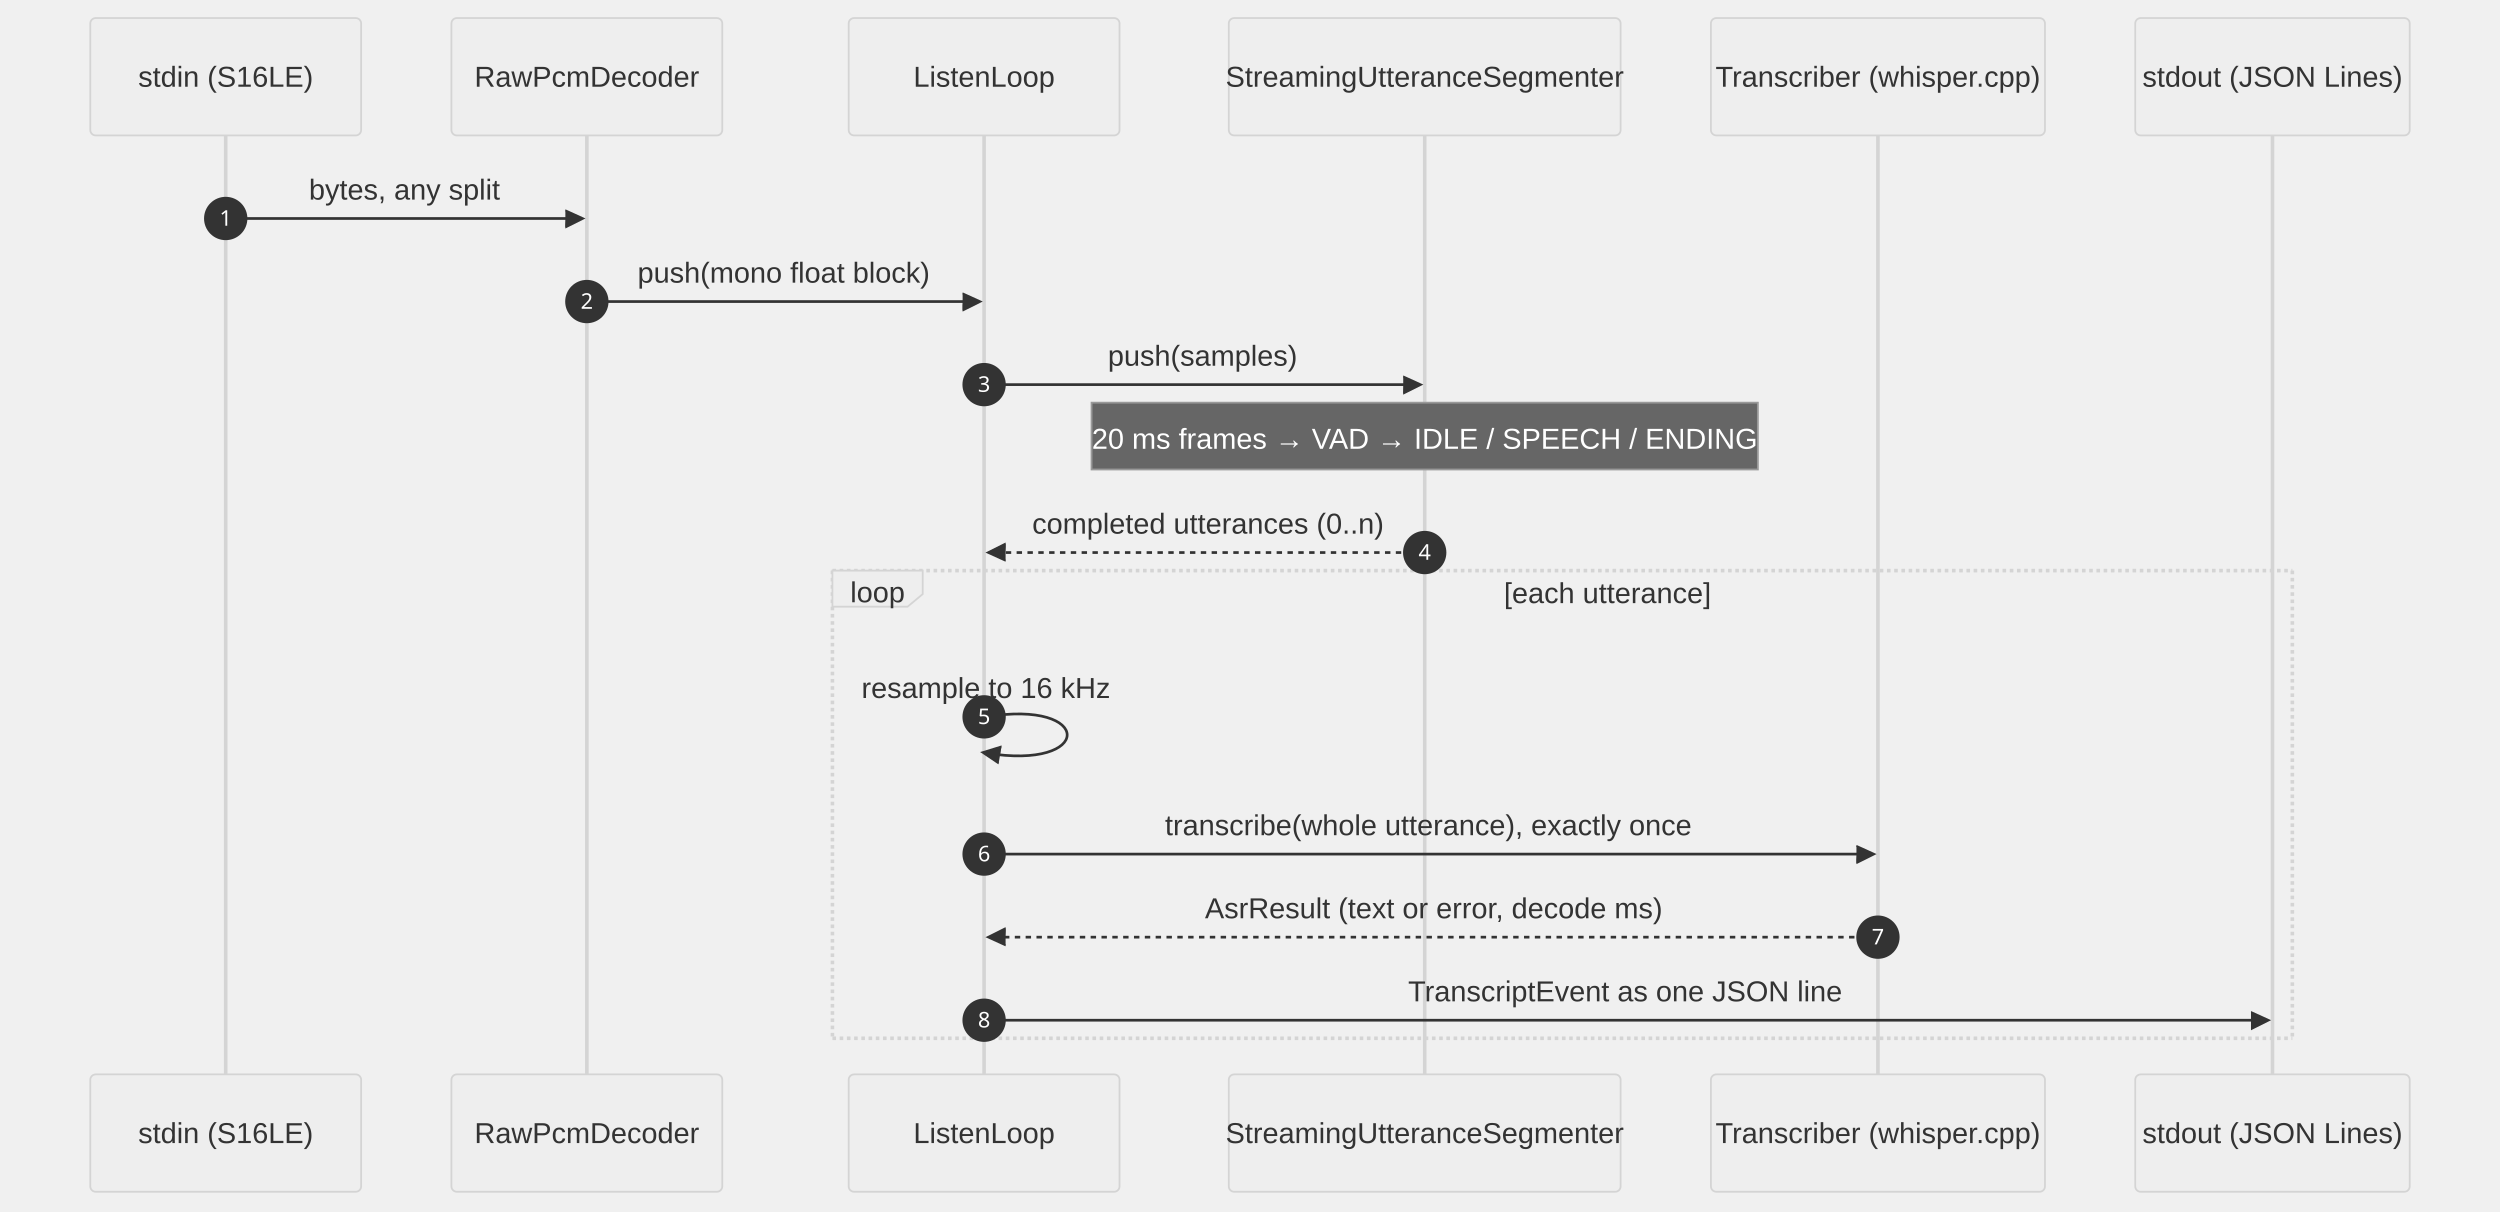
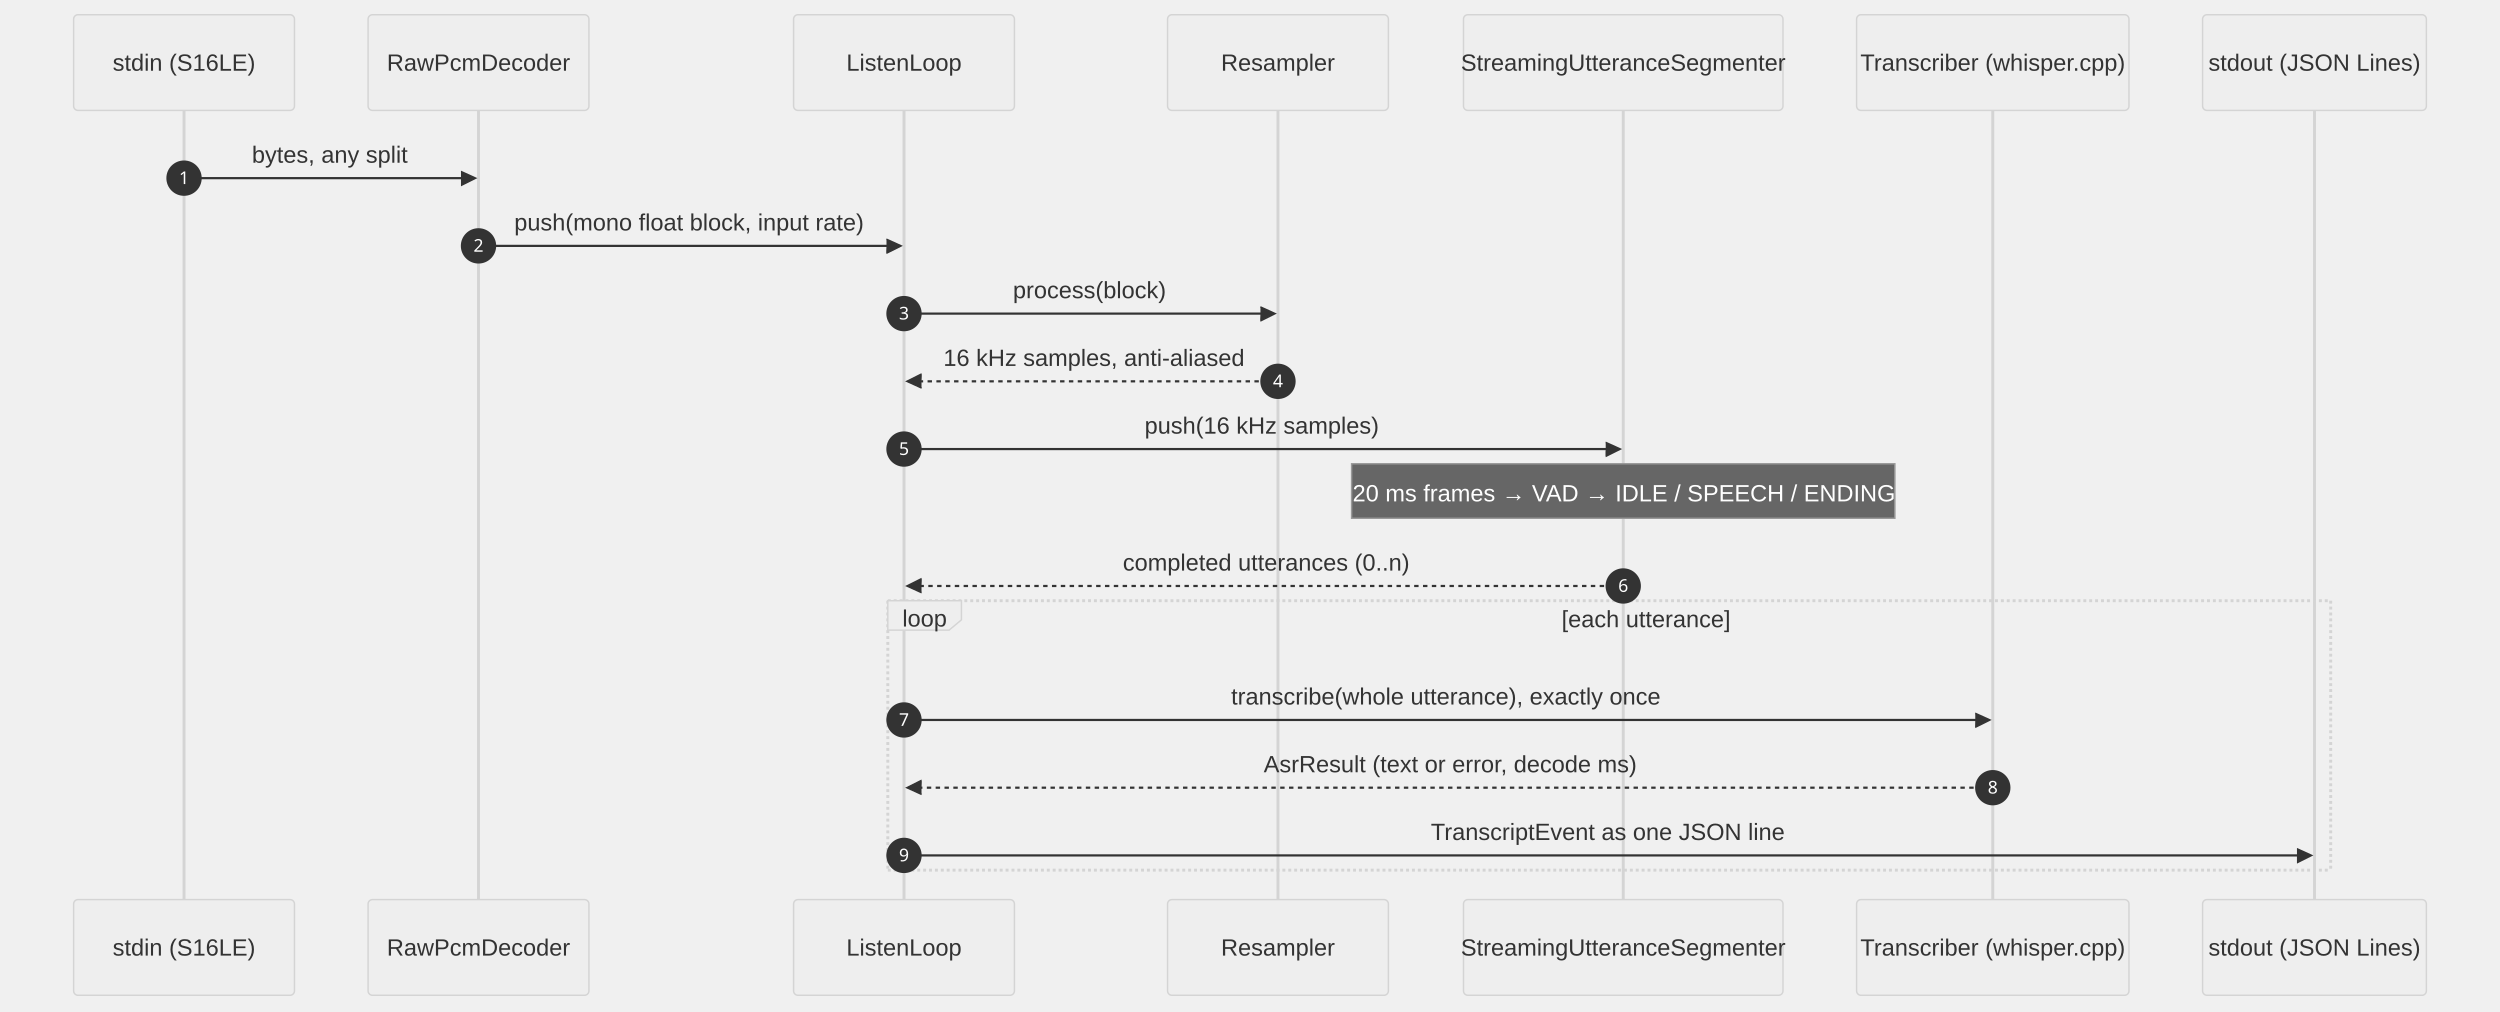
- <svg xmlns="http://www.w3.org/2000/svg" id="my-svg" width="100%" style="max-width: 1384.5px; background-color: white;" viewBox="-50 -10 1384.5 671" role="graphics-document document" aria-roledescription="sequence">
-   <g>
-     <rect x="1132.5" y="585" fill="#eaeaea" stroke="#666" width="152" height="65" name="Out" rx="3" ry="3" class="actor actor-bottom" />
-     <text x="1208.5" y="617.5" dominant-baseline="central" alignment-baseline="central" class="actor actor-box" style="text-anchor: middle; font-size: 16px; font-weight: 400;">
-       <tspan x="1208.5" dy="0">stdout (JSON Lines)</tspan>
-     </text>
-   </g>
-   <g>
-     <rect x="897.5" y="585" fill="#eaeaea" stroke="#666" width="185" height="65" name="ASR" rx="3" ry="3" class="actor actor-bottom" />
-     <text x="990" y="617.5" dominant-baseline="central" alignment-baseline="central" class="actor actor-box" style="text-anchor: middle; font-size: 16px; font-weight: 400;">
-       <tspan x="990" dy="0">Transcriber (whisper.cpp)</tspan>
-     </text>
-   </g>
-   <g>
-     <rect x="630.5" y="585" fill="#eaeaea" stroke="#666" width="217" height="65" name="Seg" rx="3" ry="3" class="actor actor-bottom" />
-     <text x="739" y="617.5" dominant-baseline="central" alignment-baseline="central" class="actor actor-box" style="text-anchor: middle; font-size: 16px; font-weight: 400;">
-       <tspan x="739" dy="0">StreamingUtteranceSegmenter</tspan>
-     </text>
-   </g>
-   <g>
-     <rect x="420" y="585" fill="#eaeaea" stroke="#666" width="150" height="65" name="LL" rx="3" ry="3" class="actor actor-bottom" />
-     <text x="495" y="617.5" dominant-baseline="central" alignment-baseline="central" class="actor actor-box" style="text-anchor: middle; font-size: 16px; font-weight: 400;">
-       <tspan x="495" dy="0">ListenLoop</tspan>
-     </text>
-   </g>
-   <g>
-     <rect x="200" y="585" fill="#eaeaea" stroke="#666" width="150" height="65" name="Dec" rx="3" ry="3" class="actor actor-bottom" />
-     <text x="275" y="617.5" dominant-baseline="central" alignment-baseline="central" class="actor actor-box" style="text-anchor: middle; font-size: 16px; font-weight: 400;">
+ <svg xmlns="http://www.w3.org/2000/svg" id="my-svg" width="100%" style="max-width: 1698px; background-color: white;" viewBox="-50 -10 1698 687" role="graphics-document document" aria-roledescription="sequence">
+   <g>
+     <rect x="1446" y="601" fill="#eaeaea" stroke="#666" width="152" height="65" name="Out" rx="3" ry="3" class="actor actor-bottom" />
+     <text x="1522" y="633.5" dominant-baseline="central" alignment-baseline="central" class="actor actor-box" style="text-anchor: middle; font-size: 16px; font-weight: 400;">
+       <tspan x="1522" dy="0">stdout (JSON Lines)</tspan>
+     </text>
+   </g>
+   <g>
+     <rect x="1211" y="601" fill="#eaeaea" stroke="#666" width="185" height="65" name="ASR" rx="3" ry="3" class="actor actor-bottom" />
+     <text x="1303.5" y="633.5" dominant-baseline="central" alignment-baseline="central" class="actor actor-box" style="text-anchor: middle; font-size: 16px; font-weight: 400;">
+       <tspan x="1303.5" dy="0">Transcriber (whisper.cpp)</tspan>
+     </text>
+   </g>
+   <g>
+     <rect x="944" y="601" fill="#eaeaea" stroke="#666" width="217" height="65" name="Seg" rx="3" ry="3" class="actor actor-bottom" />
+     <text x="1052.5" y="633.5" dominant-baseline="central" alignment-baseline="central" class="actor actor-box" style="text-anchor: middle; font-size: 16px; font-weight: 400;">
+       <tspan x="1052.5" dy="0">StreamingUtteranceSegmenter</tspan>
+     </text>
+   </g>
+   <g>
+     <rect x="743" y="601" fill="#eaeaea" stroke="#666" width="150" height="65" name="Rs" rx="3" ry="3" class="actor actor-bottom" />
+     <text x="818" y="633.5" dominant-baseline="central" alignment-baseline="central" class="actor actor-box" style="text-anchor: middle; font-size: 16px; font-weight: 400;">
+       <tspan x="818" dy="0">Resampler</tspan>
+     </text>
+   </g>
+   <g>
+     <rect x="489" y="601" fill="#eaeaea" stroke="#666" width="150" height="65" name="LL" rx="3" ry="3" class="actor actor-bottom" />
+     <text x="564" y="633.5" dominant-baseline="central" alignment-baseline="central" class="actor actor-box" style="text-anchor: middle; font-size: 16px; font-weight: 400;">
+       <tspan x="564" dy="0">ListenLoop</tspan>
+     </text>
+   </g>
+   <g>
+     <rect x="200" y="601" fill="#eaeaea" stroke="#666" width="150" height="65" name="Dec" rx="3" ry="3" class="actor actor-bottom" />
+     <text x="275" y="633.5" dominant-baseline="central" alignment-baseline="central" class="actor actor-box" style="text-anchor: middle; font-size: 16px; font-weight: 400;">
      <tspan x="275" dy="0">RawPcmDecoder</tspan>
    </text>
  </g>
  <g>
-     <rect x="0" y="585" fill="#eaeaea" stroke="#666" width="150" height="65" name="In" rx="3" ry="3" class="actor actor-bottom" />
-     <text x="75" y="617.5" dominant-baseline="central" alignment-baseline="central" class="actor actor-box" style="text-anchor: middle; font-size: 16px; font-weight: 400;">
+     <rect x="0" y="601" fill="#eaeaea" stroke="#666" width="150" height="65" name="In" rx="3" ry="3" class="actor actor-bottom" />
+     <text x="75" y="633.5" dominant-baseline="central" alignment-baseline="central" class="actor actor-box" style="text-anchor: middle; font-size: 16px; font-weight: 400;">
      <tspan x="75" dy="0">stdin (S16LE)</tspan>
    </text>
  </g>
  <g>
-     <line id="actor5" x1="1208.5" y1="65" x2="1208.5" y2="585" class="actor-line 200" stroke-width="0.5px" stroke="#999" name="Out" data-et="life-line" data-id="Out" />
-     <g id="root-5" data-et="participant" data-type="participant" data-id="Out">
-       <rect x="1132.5" y="0" fill="#eaeaea" stroke="#666" width="152" height="65" name="Out" rx="3" ry="3" class="actor actor-top" />
-       <text x="1208.5" y="32.5" dominant-baseline="central" alignment-baseline="central" class="actor actor-box" style="text-anchor: middle; font-size: 16px; font-weight: 400;">
-         <tspan x="1208.5" dy="0">stdout (JSON Lines)</tspan>
-       </text>
-     </g>
-   </g>
-   <g>
-     <line id="actor4" x1="990" y1="65" x2="990" y2="585" class="actor-line 200" stroke-width="0.5px" stroke="#999" name="ASR" data-et="life-line" data-id="ASR" />
-     <g id="root-4" data-et="participant" data-type="participant" data-id="ASR">
-       <rect x="897.5" y="0" fill="#eaeaea" stroke="#666" width="185" height="65" name="ASR" rx="3" ry="3" class="actor actor-top" />
-       <text x="990" y="32.5" dominant-baseline="central" alignment-baseline="central" class="actor actor-box" style="text-anchor: middle; font-size: 16px; font-weight: 400;">
-         <tspan x="990" dy="0">Transcriber (whisper.cpp)</tspan>
-       </text>
-     </g>
-   </g>
-   <g>
-     <line id="actor3" x1="739" y1="65" x2="739" y2="585" class="actor-line 200" stroke-width="0.5px" stroke="#999" name="Seg" data-et="life-line" data-id="Seg" />
-     <g id="root-3" data-et="participant" data-type="participant" data-id="Seg">
-       <rect x="630.5" y="0" fill="#eaeaea" stroke="#666" width="217" height="65" name="Seg" rx="3" ry="3" class="actor actor-top" />
-       <text x="739" y="32.5" dominant-baseline="central" alignment-baseline="central" class="actor actor-box" style="text-anchor: middle; font-size: 16px; font-weight: 400;">
-         <tspan x="739" dy="0">StreamingUtteranceSegmenter</tspan>
-       </text>
-     </g>
-   </g>
-   <g>
-     <line id="actor2" x1="495" y1="65" x2="495" y2="585" class="actor-line 200" stroke-width="0.5px" stroke="#999" name="LL" data-et="life-line" data-id="LL" />
+     <line id="actor6" x1="1522" y1="65" x2="1522" y2="601" class="actor-line 200" stroke-width="0.5px" stroke="#999" name="Out" data-et="life-line" data-id="Out" />
+     <g id="root-6" data-et="participant" data-type="participant" data-id="Out">
+       <rect x="1446" y="0" fill="#eaeaea" stroke="#666" width="152" height="65" name="Out" rx="3" ry="3" class="actor actor-top" />
+       <text x="1522" y="32.5" dominant-baseline="central" alignment-baseline="central" class="actor actor-box" style="text-anchor: middle; font-size: 16px; font-weight: 400;">
+         <tspan x="1522" dy="0">stdout (JSON Lines)</tspan>
+       </text>
+     </g>
+   </g>
+   <g>
+     <line id="actor5" x1="1303.5" y1="65" x2="1303.5" y2="601" class="actor-line 200" stroke-width="0.5px" stroke="#999" name="ASR" data-et="life-line" data-id="ASR" />
+     <g id="root-5" data-et="participant" data-type="participant" data-id="ASR">
+       <rect x="1211" y="0" fill="#eaeaea" stroke="#666" width="185" height="65" name="ASR" rx="3" ry="3" class="actor actor-top" />
+       <text x="1303.5" y="32.5" dominant-baseline="central" alignment-baseline="central" class="actor actor-box" style="text-anchor: middle; font-size: 16px; font-weight: 400;">
+         <tspan x="1303.5" dy="0">Transcriber (whisper.cpp)</tspan>
+       </text>
+     </g>
+   </g>
+   <g>
+     <line id="actor4" x1="1052.5" y1="65" x2="1052.5" y2="601" class="actor-line 200" stroke-width="0.5px" stroke="#999" name="Seg" data-et="life-line" data-id="Seg" />
+     <g id="root-4" data-et="participant" data-type="participant" data-id="Seg">
+       <rect x="944" y="0" fill="#eaeaea" stroke="#666" width="217" height="65" name="Seg" rx="3" ry="3" class="actor actor-top" />
+       <text x="1052.5" y="32.5" dominant-baseline="central" alignment-baseline="central" class="actor actor-box" style="text-anchor: middle; font-size: 16px; font-weight: 400;">
+         <tspan x="1052.5" dy="0">StreamingUtteranceSegmenter</tspan>
+       </text>
+     </g>
+   </g>
+   <g>
+     <line id="actor3" x1="818" y1="65" x2="818" y2="601" class="actor-line 200" stroke-width="0.5px" stroke="#999" name="Rs" data-et="life-line" data-id="Rs" />
+     <g id="root-3" data-et="participant" data-type="participant" data-id="Rs">
+       <rect x="743" y="0" fill="#eaeaea" stroke="#666" width="150" height="65" name="Rs" rx="3" ry="3" class="actor actor-top" />
+       <text x="818" y="32.5" dominant-baseline="central" alignment-baseline="central" class="actor actor-box" style="text-anchor: middle; font-size: 16px; font-weight: 400;">
+         <tspan x="818" dy="0">Resampler</tspan>
+       </text>
+     </g>
+   </g>
+   <g>
+     <line id="actor2" x1="564" y1="65" x2="564" y2="601" class="actor-line 200" stroke-width="0.5px" stroke="#999" name="LL" data-et="life-line" data-id="LL" />
    <g id="root-2" data-et="participant" data-type="participant" data-id="LL">
-       <rect x="420" y="0" fill="#eaeaea" stroke="#666" width="150" height="65" name="LL" rx="3" ry="3" class="actor actor-top" />
-       <text x="495" y="32.5" dominant-baseline="central" alignment-baseline="central" class="actor actor-box" style="text-anchor: middle; font-size: 16px; font-weight: 400;">
-         <tspan x="495" dy="0">ListenLoop</tspan>
-       </text>
-     </g>
-   </g>
-   <g>
-     <line id="actor1" x1="275" y1="65" x2="275" y2="585" class="actor-line 200" stroke-width="0.5px" stroke="#999" name="Dec" data-et="life-line" data-id="Dec" />
+       <rect x="489" y="0" fill="#eaeaea" stroke="#666" width="150" height="65" name="LL" rx="3" ry="3" class="actor actor-top" />
+       <text x="564" y="32.5" dominant-baseline="central" alignment-baseline="central" class="actor actor-box" style="text-anchor: middle; font-size: 16px; font-weight: 400;">
+         <tspan x="564" dy="0">ListenLoop</tspan>
+       </text>
+     </g>
+   </g>
+   <g>
+     <line id="actor1" x1="275" y1="65" x2="275" y2="601" class="actor-line 200" stroke-width="0.5px" stroke="#999" name="Dec" data-et="life-line" data-id="Dec" />
    <g id="root-1" data-et="participant" data-type="participant" data-id="Dec">
      <rect x="200" y="0" fill="#eaeaea" stroke="#666" width="150" height="65" name="Dec" rx="3" ry="3" class="actor actor-top" />
      <text x="275" y="32.5" dominant-baseline="central" alignment-baseline="central" class="actor actor-box" style="text-anchor: middle; font-size: 16px; font-weight: 400;">
        <tspan x="275" dy="0">RawPcmDecoder</tspan>
      </text>
    </g>
  </g>
  <g>
-     <line id="actor0" x1="75" y1="65" x2="75" y2="585" class="actor-line 200" stroke-width="0.5px" stroke="#999" name="In" data-et="life-line" data-id="In" />
+     <line id="actor0" x1="75" y1="65" x2="75" y2="601" class="actor-line 200" stroke-width="0.5px" stroke="#999" name="In" data-et="life-line" data-id="In" />
    <g id="root-0" data-et="participant" data-type="participant" data-id="In">
      <rect x="0" y="0" fill="#eaeaea" stroke="#666" width="150" height="65" name="In" rx="3" ry="3" class="actor actor-top" />
      <text x="75" y="32.5" dominant-baseline="central" alignment-baseline="central" class="actor actor-box" style="text-anchor: middle; font-size: 16px; font-weight: 400;">
        <tspan x="75" dy="0">stdin (S16LE)</tspan>
      </text>
    </g>
  </g>
  <style>#my-svg{font-family:"trebuchet ms",verdana,arial,sans-serif;font-size:16px;fill:#000000;}@keyframes edge-animation-frame{from{stroke-dashoffset:0;}}@keyframes dash{to{stroke-dashoffset:0;}}#my-svg .edge-animation-slow{stroke-dasharray:9,5!important;stroke-dashoffset:900;animation:dash 50s linear infinite;stroke-linecap:round;}#my-svg .edge-animation-fast{stroke-dasharray:9,5!important;stroke-dashoffset:900;animation:dash 20s linear infinite;stroke-linecap:round;}#my-svg .error-icon{fill:#552222;}#my-svg .error-text{fill:#552222;stroke:#552222;}#my-svg .edge-thickness-normal{stroke-width:1px;}#my-svg .edge-thickness-thick{stroke-width:3.5px;}#my-svg .edge-pattern-solid{stroke-dasharray:0;}#my-svg .edge-thickness-invisible{stroke-width:0;fill:none;}#my-svg .edge-pattern-dashed{stroke-dasharray:3;}#my-svg .edge-pattern-dotted{stroke-dasharray:2;}#my-svg .marker{fill:#666;stroke:#666;}#my-svg .marker.cross{stroke:#666;}#my-svg svg{font-family:"trebuchet ms",verdana,arial,sans-serif;font-size:16px;}#my-svg p{margin:0;}#my-svg .actor{stroke:hsl(0, 0%, 83%);fill:#eee;stroke-width:1;}#my-svg rect.actor.outer-path[data-look="neo"]{filter:drop-shadow( 1px 2px 2px rgba(185,185,185,1));}#my-svg rect.note[data-look="neo"]{stroke:#999;fill:#666;filter:drop-shadow( 1px 2px 2px rgba(185,185,185,1));}#my-svg text.actor&gt;tspan{fill:#333;stroke:none;}#my-svg .actor-line{stroke:hsl(0, 0%, 83%);}#my-svg .innerArc{stroke-width:1.5;stroke-dasharray:none;}#my-svg .messageLine0{stroke-width:1.5;stroke-dasharray:none;stroke:#333;}#my-svg .messageLine1{stroke-width:1.5;stroke-dasharray:2,2;stroke:#333;}#my-svg [id$="-arrowhead"] path{fill:#333;stroke:#333;}#my-svg .sequenceNumber{fill:white;}#my-svg [id$="-sequencenumber"]{fill:#333;}#my-svg [id$="-crosshead"] path{fill:#333;stroke:#333;}#my-svg .messageText{fill:#333;stroke:none;}#my-svg .labelBox{stroke:hsl(0, 0%, 83%);fill:#eee;filter:none;}#my-svg .labelText,#my-svg .labelText&gt;tspan{fill:#333;stroke:none;}#my-svg .loopText,#my-svg .loopText&gt;tspan{fill:#333;stroke:none;}#my-svg .sectionTitle,#my-svg .sectionTitle&gt;tspan{fill:#333;stroke:none;}#my-svg .loopLine{stroke-width:2px;stroke-dasharray:2,2;stroke:hsl(0, 0%, 83%);fill:hsl(0, 0%, 83%);}#my-svg .note{stroke:#999;fill:#666;}#my-svg .noteText,#my-svg .noteText&gt;tspan{fill:#fff;stroke:none;font-weight:normal;}#my-svg .activation0{fill:#f4f4f4;stroke:#666;}#my-svg .activation1{fill:#f4f4f4;stroke:#666;}#my-svg .activation2{fill:#f4f4f4;stroke:#666;}#my-svg .actorPopupMenu{position:absolute;}#my-svg .actorPopupMenuPanel{position:absolute;fill:#eee;box-shadow:0px 8px 16px 0px rgba(0,0,0,0.2);filter:drop-shadow(3px 5px 2px rgb(0 0 0 / 0.4));}#my-svg .actor-man circle,#my-svg line{fill:#eee;stroke-width:2px;}#my-svg g rect.rect{filter:drop-shadow( 1px 2px 2px rgba(185,185,185,1));stroke:#999;}#my-svg .node .neo-node{stroke:#999;}#my-svg [data-look="neo"].node rect,#my-svg [data-look="neo"].cluster rect,#my-svg [data-look="neo"].node polygon{stroke:url(#my-svg-gradient);filter:drop-shadow( 1px 2px 2px rgba(185,185,185,1));}#my-svg [data-look="neo"].swimlane.cluster rect{filter:none;}#my-svg [data-look="neo"].node path{stroke:url(#my-svg-gradient);stroke-width:1px;}#my-svg [data-look="neo"].node .outer-path{filter:drop-shadow( 1px 2px 2px rgba(185,185,185,1));}#my-svg [data-look="neo"].node .neo-line path{stroke:#999;filter:none;}#my-svg [data-look="neo"].node circle{stroke:url(#my-svg-gradient);filter:drop-shadow( 1px 2px 2px rgba(185,185,185,1));}#my-svg [data-look="neo"].node circle .state-start{fill:#000000;}#my-svg [data-look="neo"].icon-shape .icon{fill:url(#my-svg-gradient);filter:drop-shadow( 1px 2px 2px rgba(185,185,185,1));}#my-svg [data-look="neo"].icon-shape .icon-neo path{stroke:url(#my-svg-gradient);filter:drop-shadow( 1px 2px 2px rgba(185,185,185,1));}#my-svg :root{--mermaid-font-family:"trebuchet ms",verdana,arial,sans-serif;}</style>
  <g />
  <defs>
    <symbol id="my-svg-computer" width="24" height="24">
      <path transform="scale(.5)" d="M2 2v13h20v-13h-20zm18 11h-16v-9h16v9zm-10.228 6l.466-1h3.524l.467 1h-4.457zm14.228 3h-24l2-6h2.104l-1.33 4h18.45l-1.297-4h2.073l2 6zm-5-10h-14v-7h14v7z" />
    </symbol>
  </defs>
  <defs>
    <symbol id="my-svg-database" fill-rule="evenodd" clip-rule="evenodd">
      <path transform="scale(.5)" d="M12.258.001l.256.004.255.005.253.008.251.01.249.012.247.015.246.016.242.019.241.02.239.023.236.024.233.027.231.028.229.031.225.032.223.034.22.036.217.038.214.04.211.041.208.043.205.045.201.046.198.048.194.05.191.051.187.053.183.054.18.056.175.057.172.059.168.06.163.061.16.063.155.064.15.066.074.033.073.033.071.034.07.034.069.035.068.035.067.035.066.035.064.036.064.036.062.036.06.036.06.037.058.037.058.037.055.038.055.038.053.038.052.038.051.039.05.039.048.039.047.039.045.04.044.04.043.04.041.04.04.041.039.041.037.041.036.041.034.041.033.042.032.042.03.042.029.042.027.042.026.043.024.043.023.043.021.043.02.043.018.044.017.043.015.044.013.044.012.044.011.045.009.044.007.045.006.045.004.045.002.045.001.045v17l-.001.045-.002.045-.004.045-.006.045-.007.045-.009.044-.011.045-.012.044-.013.044-.015.044-.017.043-.018.044-.02.043-.021.043-.023.043-.024.043-.026.043-.027.042-.029.042-.03.042-.032.042-.033.042-.034.041-.036.041-.037.041-.039.041-.04.041-.041.04-.043.04-.044.04-.045.04-.047.039-.048.039-.05.039-.051.039-.052.038-.053.038-.055.038-.055.038-.058.037-.058.037-.06.037-.06.036-.062.036-.064.036-.064.036-.066.035-.067.035-.068.035-.069.035-.07.034-.071.034-.073.033-.074.033-.15.066-.155.064-.16.063-.163.061-.168.06-.172.059-.175.057-.18.056-.183.054-.187.053-.191.051-.194.05-.198.048-.201.046-.205.045-.208.043-.211.041-.214.04-.217.038-.22.036-.223.034-.225.032-.229.031-.231.028-.233.027-.236.024-.239.023-.241.02-.242.019-.246.016-.247.015-.249.012-.251.01-.253.008-.255.005-.256.004-.258.001-.258-.001-.256-.004-.255-.005-.253-.008-.251-.01-.249-.012-.247-.015-.245-.016-.243-.019-.241-.02-.238-.023-.236-.024-.234-.027-.231-.028-.228-.031-.226-.032-.223-.034-.22-.036-.217-.038-.214-.04-.211-.041-.208-.043-.204-.045-.201-.046-.198-.048-.195-.05-.19-.051-.187-.053-.184-.054-.179-.056-.176-.057-.172-.059-.167-.06-.164-.061-.159-.063-.155-.064-.151-.066-.074-.033-.072-.033-.072-.034-.07-.034-.069-.035-.068-.035-.067-.035-.066-.035-.064-.036-.063-.036-.062-.036-.061-.036-.06-.037-.058-.037-.057-.037-.056-.038-.055-.038-.053-.038-.052-.038-.051-.039-.049-.039-.049-.039-.046-.039-.046-.04-.044-.04-.043-.04-.041-.04-.04-.041-.039-.041-.037-.041-.036-.041-.034-.041-.033-.042-.032-.042-.03-.042-.029-.042-.027-.042-.026-.043-.024-.043-.023-.043-.021-.043-.02-.043-.018-.044-.017-.043-.015-.044-.013-.044-.012-.044-.011-.045-.009-.044-.007-.045-.006-.045-.004-.045-.002-.045-.001-.045v-17l.001-.045.002-.045.004-.045.006-.045.007-.045.009-.044.011-.045.012-.044.013-.044.015-.044.017-.043.018-.044.02-.043.021-.043.023-.043.024-.043.026-.043.027-.042.029-.042.03-.042.032-.042.033-.042.034-.041.036-.041.037-.041.039-.041.04-.041.041-.04.043-.04.044-.04.046-.04.046-.039.049-.039.049-.039.051-.039.052-.038.053-.038.055-.038.056-.038.057-.037.058-.037.06-.037.061-.036.062-.036.063-.036.064-.036.066-.035.067-.035.068-.035.069-.035.07-.034.072-.034.072-.033.074-.033.151-.066.155-.064.159-.063.164-.061.167-.06.172-.059.176-.057.179-.056.184-.054.187-.053.19-.051.195-.05.198-.048.201-.046.204-.045.208-.043.211-.041.214-.04.217-.038.22-.036.223-.034.226-.032.228-.031.231-.028.234-.027.236-.024.238-.023.241-.02.243-.019.245-.016.247-.015.249-.012.251-.01.253-.008.255-.005.256-.004.258-.001.258.001zm-9.258 20.499v.01l.001.021.003.021.004.022.005.021.006.022.007.022.009.023.01.022.011.023.012.023.013.023.015.023.016.024.017.023.018.024.019.024.021.024.022.025.023.024.024.025.052.049.056.05.061.051.066.051.07.051.075.051.079.052.084.052.088.052.092.052.097.052.102.051.105.052.11.052.114.051.119.051.123.051.127.05.131.05.135.05.139.048.144.049.147.047.152.047.155.047.16.045.163.045.167.043.171.043.176.041.178.041.183.039.187.039.19.037.194.035.197.035.202.033.204.031.209.03.212.029.216.027.219.025.222.024.226.021.23.02.233.018.236.016.24.015.243.012.246.01.249.008.253.005.256.004.259.001.26-.001.257-.004.254-.005.25-.008.247-.011.244-.012.241-.014.237-.016.233-.018.231-.021.226-.021.224-.024.22-.026.216-.027.212-.028.21-.031.205-.031.202-.034.198-.034.194-.036.191-.037.187-.039.183-.04.179-.04.175-.042.172-.043.168-.044.163-.045.16-.046.155-.046.152-.047.148-.048.143-.049.139-.049.136-.05.131-.05.126-.05.123-.051.118-.052.114-.051.11-.052.106-.052.101-.052.096-.052.092-.052.088-.053.083-.051.079-.052.074-.052.07-.051.065-.051.06-.051.056-.05.051-.05.023-.024.023-.025.021-.024.02-.024.019-.024.018-.024.017-.024.015-.023.014-.024.013-.023.012-.023.01-.023.01-.022.008-.022.006-.022.006-.022.004-.022.004-.021.001-.021.001-.021v-4.127l-.077.055-.08.053-.083.054-.085.053-.087.052-.09.052-.093.051-.095.05-.097.05-.1.049-.102.049-.105.048-.106.047-.109.047-.111.046-.114.045-.115.045-.118.044-.12.043-.122.042-.124.042-.126.041-.128.04-.13.04-.132.038-.134.038-.135.037-.138.037-.139.035-.142.035-.143.034-.144.033-.147.032-.148.031-.15.03-.151.03-.153.029-.154.027-.156.027-.158.026-.159.025-.161.024-.162.023-.163.022-.165.021-.166.02-.167.019-.169.018-.169.017-.171.016-.173.015-.173.014-.175.013-.175.012-.177.011-.178.01-.179.008-.179.008-.181.006-.182.005-.182.004-.184.003-.184.002h-.37l-.184-.002-.184-.003-.182-.004-.182-.005-.181-.006-.179-.008-.179-.008-.178-.01-.176-.011-.176-.012-.175-.013-.173-.014-.172-.015-.171-.016-.17-.017-.169-.018-.167-.019-.166-.02-.165-.021-.163-.022-.162-.023-.161-.024-.159-.025-.157-.026-.156-.027-.155-.027-.153-.029-.151-.03-.15-.03-.148-.031-.146-.032-.145-.033-.143-.034-.141-.035-.14-.035-.137-.037-.136-.037-.134-.038-.132-.038-.13-.04-.128-.04-.126-.041-.124-.042-.122-.042-.12-.044-.117-.043-.116-.045-.113-.045-.112-.046-.109-.047-.106-.047-.105-.048-.102-.049-.1-.049-.097-.05-.095-.05-.093-.052-.09-.051-.087-.052-.085-.053-.083-.054-.08-.054-.077-.054v4.127zm0-5.654v.011l.001.021.003.021.004.021.005.022.006.022.007.022.009.022.01.022.011.023.012.023.013.023.015.024.016.023.017.024.018.024.019.024.021.024.022.024.023.025.024.024.052.05.056.05.061.05.066.051.07.051.075.052.079.051.084.052.088.052.092.052.097.052.102.052.105.052.11.051.114.051.119.052.123.05.127.051.131.05.135.049.139.049.144.048.147.048.152.047.155.046.16.045.163.045.167.044.171.042.176.042.178.04.183.04.187.038.19.037.194.036.197.034.202.033.204.032.209.03.212.028.216.027.219.025.222.024.226.022.23.02.233.018.236.016.24.014.243.012.246.01.249.008.253.006.256.003.259.001.26-.001.257-.003.254-.006.25-.008.247-.01.244-.012.241-.015.237-.016.233-.018.231-.02.226-.022.224-.024.22-.025.216-.027.212-.029.21-.03.205-.032.202-.033.198-.035.194-.036.191-.037.187-.039.183-.039.179-.041.175-.042.172-.043.168-.044.163-.045.16-.045.155-.047.152-.047.148-.048.143-.048.139-.05.136-.049.131-.05.126-.051.123-.051.118-.051.114-.052.11-.052.106-.052.101-.052.096-.052.092-.052.088-.052.083-.052.079-.052.074-.051.07-.052.065-.051.06-.05.056-.051.051-.049.023-.025.023-.024.021-.025.02-.024.019-.024.018-.024.017-.024.015-.023.014-.023.013-.024.012-.022.01-.023.01-.023.008-.022.006-.022.006-.022.004-.021.004-.022.001-.021.001-.021v-4.139l-.077.054-.08.054-.083.054-.085.052-.087.053-.09.051-.093.051-.095.051-.097.05-.1.049-.102.049-.105.048-.106.047-.109.047-.111.046-.114.045-.115.044-.118.044-.12.044-.122.042-.124.042-.126.041-.128.04-.13.039-.132.039-.134.038-.135.037-.138.036-.139.036-.142.035-.143.033-.144.033-.147.033-.148.031-.15.03-.151.03-.153.028-.154.028-.156.027-.158.026-.159.025-.161.024-.162.023-.163.022-.165.021-.166.02-.167.019-.169.018-.169.017-.171.016-.173.015-.173.014-.175.013-.175.012-.177.011-.178.009-.179.009-.179.007-.181.007-.182.005-.182.004-.184.003-.184.002h-.37l-.184-.002-.184-.003-.182-.004-.182-.005-.181-.007-.179-.007-.179-.009-.178-.009-.176-.011-.176-.012-.175-.013-.173-.014-.172-.015-.171-.016-.17-.017-.169-.018-.167-.019-.166-.02-.165-.021-.163-.022-.162-.023-.161-.024-.159-.025-.157-.026-.156-.027-.155-.028-.153-.028-.151-.03-.15-.03-.148-.031-.146-.033-.145-.033-.143-.033-.141-.035-.14-.036-.137-.036-.136-.037-.134-.038-.132-.039-.13-.039-.128-.04-.126-.041-.124-.042-.122-.043-.12-.043-.117-.044-.116-.044-.113-.046-.112-.046-.109-.046-.106-.047-.105-.048-.102-.049-.1-.049-.097-.05-.095-.051-.093-.051-.09-.051-.087-.053-.085-.052-.083-.054-.08-.054-.077-.054v4.139zm0-5.666v.011l.001.02.003.022.004.021.005.022.006.021.007.022.009.023.01.022.011.023.012.023.013.023.015.023.016.024.017.024.018.023.019.024.021.025.022.024.023.024.024.025.052.05.056.05.061.05.066.051.07.051.075.052.079.051.084.052.088.052.092.052.097.052.102.052.105.051.11.052.114.051.119.051.123.051.127.05.131.05.135.05.139.049.144.048.147.048.152.047.155.046.16.045.163.045.167.043.171.043.176.042.178.04.183.04.187.038.19.037.194.036.197.034.202.033.204.032.209.03.212.028.216.027.219.025.222.024.226.021.23.02.233.018.236.017.24.014.243.012.246.01.249.008.253.006.256.003.259.001.26-.001.257-.003.254-.006.25-.008.247-.01.244-.013.241-.014.237-.016.233-.018.231-.02.226-.022.224-.024.22-.025.216-.027.212-.029.21-.03.205-.032.202-.033.198-.035.194-.036.191-.037.187-.039.183-.039.179-.041.175-.042.172-.043.168-.044.163-.045.16-.045.155-.047.152-.047.148-.048.143-.049.139-.049.136-.049.131-.051.126-.05.123-.051.118-.052.114-.051.11-.052.106-.052.101-.052.096-.052.092-.052.088-.052.083-.052.079-.052.074-.052.07-.051.065-.051.06-.051.056-.05.051-.049.023-.025.023-.025.021-.024.02-.024.019-.024.018-.024.017-.024.015-.023.014-.024.013-.023.012-.023.01-.022.01-.023.008-.022.006-.022.006-.022.004-.022.004-.021.001-.021.001-.021v-4.153l-.077.054-.08.054-.083.053-.085.053-.087.053-.09.051-.093.051-.095.051-.097.05-.1.049-.102.048-.105.048-.106.048-.109.046-.111.046-.114.046-.115.044-.118.044-.12.043-.122.043-.124.042-.126.041-.128.04-.13.039-.132.039-.134.038-.135.037-.138.036-.139.036-.142.034-.143.034-.144.033-.147.032-.148.032-.15.03-.151.03-.153.028-.154.028-.156.027-.158.026-.159.024-.161.024-.162.023-.163.023-.165.021-.166.02-.167.019-.169.018-.169.017-.171.016-.173.015-.173.014-.175.013-.175.012-.177.01-.178.01-.179.009-.179.007-.181.006-.182.006-.182.004-.184.003-.184.001-.185.001-.185-.001-.184-.001-.184-.003-.182-.004-.182-.006-.181-.006-.179-.007-.179-.009-.178-.01-.176-.01-.176-.012-.175-.013-.173-.014-.172-.015-.171-.016-.17-.017-.169-.018-.167-.019-.166-.02-.165-.021-.163-.023-.162-.023-.161-.024-.159-.024-.157-.026-.156-.027-.155-.028-.153-.028-.151-.03-.15-.03-.148-.032-.146-.032-.145-.033-.143-.034-.141-.034-.14-.036-.137-.036-.136-.037-.134-.038-.132-.039-.13-.039-.128-.041-.126-.041-.124-.041-.122-.043-.12-.043-.117-.044-.116-.044-.113-.046-.112-.046-.109-.046-.106-.048-.105-.048-.102-.048-.1-.05-.097-.049-.095-.051-.093-.051-.09-.052-.087-.052-.085-.053-.083-.053-.08-.054-.077-.054v4.153zm8.74-8.179l-.257.004-.254.005-.25.008-.247.011-.244.012-.241.014-.237.016-.233.018-.231.021-.226.022-.224.023-.22.026-.216.027-.212.028-.21.031-.205.032-.202.033-.198.034-.194.036-.191.038-.187.038-.183.04-.179.041-.175.042-.172.043-.168.043-.163.045-.16.046-.155.046-.152.048-.148.048-.143.048-.139.049-.136.05-.131.05-.126.051-.123.051-.118.051-.114.052-.11.052-.106.052-.101.052-.096.052-.092.052-.088.052-.083.052-.079.052-.074.051-.07.052-.065.051-.06.05-.056.05-.051.05-.023.025-.023.024-.021.024-.02.025-.019.024-.018.024-.017.023-.015.024-.014.023-.013.023-.012.023-.01.023-.01.022-.008.022-.006.023-.006.021-.004.022-.004.021-.001.021-.001.021.001.021.001.021.004.021.004.022.006.021.006.023.008.022.01.022.01.023.012.023.013.023.014.023.015.024.017.023.018.024.019.024.02.025.021.024.023.024.023.025.051.05.056.05.06.05.065.051.07.052.074.051.079.052.083.052.088.052.092.052.096.052.101.052.106.052.11.052.114.052.118.051.123.051.126.051.131.05.136.05.139.049.143.048.148.048.152.048.155.046.16.046.163.045.168.043.172.043.175.042.179.041.183.04.187.038.191.038.194.036.198.034.202.033.205.032.21.031.212.028.216.027.22.026.224.023.226.022.231.021.233.018.237.016.241.014.244.012.247.011.25.008.254.005.257.004.26.001.26-.001.257-.004.254-.005.25-.008.247-.011.244-.012.241-.014.237-.016.233-.018.231-.021.226-.022.224-.023.22-.026.216-.027.212-.028.21-.031.205-.032.202-.033.198-.034.194-.036.191-.038.187-.038.183-.04.179-.041.175-.042.172-.043.168-.043.163-.045.16-.046.155-.046.152-.048.148-.048.143-.048.139-.049.136-.05.131-.05.126-.051.123-.051.118-.051.114-.052.11-.052.106-.052.101-.052.096-.052.092-.052.088-.052.083-.052.079-.052.074-.051.07-.052.065-.051.06-.05.056-.05.051-.05.023-.025.023-.024.021-.024.02-.025.019-.024.018-.024.017-.023.015-.024.014-.023.013-.023.012-.023.01-.023.01-.022.008-.022.006-.023.006-.021.004-.022.004-.021.001-.021.001-.021-.001-.021-.001-.021-.004-.021-.004-.022-.006-.021-.006-.023-.008-.022-.01-.022-.01-.023-.012-.023-.013-.023-.014-.023-.015-.024-.017-.023-.018-.024-.019-.024-.02-.025-.021-.024-.023-.024-.023-.025-.051-.05-.056-.05-.06-.05-.065-.051-.07-.052-.074-.051-.079-.052-.083-.052-.088-.052-.092-.052-.096-.052-.101-.052-.106-.052-.11-.052-.114-.052-.118-.051-.123-.051-.126-.051-.131-.05-.136-.05-.139-.049-.143-.048-.148-.048-.152-.048-.155-.046-.16-.046-.163-.045-.168-.043-.172-.043-.175-.042-.179-.041-.183-.04-.187-.038-.191-.038-.194-.036-.198-.034-.202-.033-.205-.032-.21-.031-.212-.028-.216-.027-.22-.026-.224-.023-.226-.022-.231-.021-.233-.018-.237-.016-.241-.014-.244-.012-.247-.011-.25-.008-.254-.005-.257-.004-.26-.001-.26.001z" />
    </symbol>
  </defs>
  <defs>
    <symbol id="my-svg-clock" width="24" height="24">
      <path transform="scale(.5)" d="M12 2c5.514 0 10 4.486 10 10s-4.486 10-10 10-10-4.486-10-10 4.486-10 10-10zm0-2c-6.627 0-12 5.373-12 12s5.373 12 12 12 12-5.373 12-12-5.373-12-12-12zm5.848 12.459c.202.038.202.333.001.372-1.907.361-6.045 1.111-6.547 1.111-.719 0-1.301-.582-1.301-1.301 0-.512.77-5.447 1.125-7.445.034-.192.312-.181.343.014l.985 6.238 5.394 1.011z" />
    </symbol>
  </defs>
  <defs>
    <marker id="my-svg-arrowhead" refX="7.9" refY="5" markerUnits="userSpaceOnUse" markerWidth="12" markerHeight="12" orient="auto-start-reverse">
      <path d="M -1 0 L 10 5 L 0 10 z" />
    </marker>
  </defs>
  <defs>
    <marker id="my-svg-crosshead" markerWidth="15" markerHeight="8" orient="auto" refX="4" refY="4.5">
      <path fill="none" stroke="#000000" stroke-width="1pt" d="M 1,2 L 6,7 M 6,2 L 1,7" style="stroke-dasharray: 0, 0;" />
    </marker>
  </defs>
  <defs>
    <marker id="my-svg-filled-head" refX="15.5" refY="7" markerWidth="20" markerHeight="28" orient="auto">
      <path d="M 18,7 L9,13 L14,7 L9,1 Z" />
    </marker>
  </defs>
  <defs>
    <marker id="my-svg-sequencenumber" refX="15" refY="15" markerWidth="60" markerHeight="40" orient="auto">
      <circle cx="15" cy="15" r="6" />
    </marker>
  </defs>
  <defs>
    <marker id="my-svg-solidTopArrowHead" refX="7.9" refY="7.25" markerUnits="userSpaceOnUse" markerWidth="12" markerHeight="12" orient="auto-start-reverse">
      <path d="M 0 0 L 10 8 L 0 8 z" />
    </marker>
  </defs>
  <defs>
    <marker id="my-svg-solidBottomArrowHead" refX="7.9" refY="0.75" markerUnits="userSpaceOnUse" markerWidth="12" markerHeight="12" orient="auto-start-reverse">
      <path d="M 0 0 L 10 0 L 0 8 z" />
    </marker>
  </defs>
  <defs>
    <marker id="my-svg-stickTopArrowHead" refX="7.5" refY="7" markerUnits="userSpaceOnUse" markerWidth="12" markerHeight="12" orient="auto-start-reverse">
      <path d="M 0 0 L 7 7" stroke="black" stroke-width="1.5" fill="none" />
    </marker>
  </defs>
  <defs>
    <marker id="my-svg-stickBottomArrowHead" refX="7.5" refY="0" markerUnits="userSpaceOnUse" markerWidth="12" markerHeight="12" orient="auto-start-reverse">
      <path d="M 0 7 L 7 0" stroke="black" stroke-width="1.5" fill="none" />
    </marker>
  </defs>
-   <g data-et="note" data-id="i4">
-     <rect x="554.5" y="213" fill="#EDF2AE" stroke="#666" width="369" height="37" class="note" />
-     <text x="739" y="218" text-anchor="middle" dominant-baseline="middle" alignment-baseline="middle" class="noteText" dy="1em" style="font-size: 16px; font-weight: 400;">
-       <tspan x="739">20 ms frames → VAD → IDLE / SPEECH / ENDING</tspan>
-     </text>
-   </g>
-   <g data-et="control-structure" data-id="i11">
-     <line x1="411" y1="306" x2="1219.5" y2="306" class="loopLine" />
-     <line x1="1219.5" y1="306" x2="1219.5" y2="565" class="loopLine" />
-     <line x1="411" y1="565" x2="1219.5" y2="565" class="loopLine" />
-     <line x1="411" y1="306" x2="411" y2="565" class="loopLine" />
-     <polygon points="411,306 461,306 461,319 452.6,326 411,326" class="labelBox" />
-     <text x="436" y="319" text-anchor="middle" dominant-baseline="middle" alignment-baseline="middle" class="labelText" style="font-size: 16px; font-weight: 400;">loop</text>
-     <text x="840.25" y="324" text-anchor="middle" class="loopText" style="font-size: 16px; font-weight: 400;">
-       <tspan x="840.25">[each utterance]</tspan>
+   <g data-et="note" data-id="i6">
+     <rect x="868" y="305" fill="#EDF2AE" stroke="#666" width="369" height="37" class="note" />
+     <text x="1053" y="310" text-anchor="middle" dominant-baseline="middle" alignment-baseline="middle" class="noteText" dy="1em" style="font-size: 16px; font-weight: 400;">
+       <tspan x="1053">20 ms frames → VAD → IDLE / SPEECH / ENDING</tspan>
+     </text>
+   </g>
+   <g data-et="control-structure" data-id="i12">
+     <line x1="553" y1="398" x2="1533" y2="398" class="loopLine" />
+     <line x1="1533" y1="398" x2="1533" y2="581" class="loopLine" />
+     <line x1="553" y1="581" x2="1533" y2="581" class="loopLine" />
+     <line x1="553" y1="398" x2="553" y2="581" class="loopLine" />
+     <polygon points="553,398 603,398 603,411 594.6,418 553,418" class="labelBox" />
+     <text x="578" y="411" text-anchor="middle" dominant-baseline="middle" alignment-baseline="middle" class="labelText" style="font-size: 16px; font-weight: 400;">loop</text>
+     <text x="1068" y="416" text-anchor="middle" class="loopText" style="font-size: 16px; font-weight: 400;">
+       <tspan x="1068">[each utterance]</tspan>
    </text>
  </g>
  <text x="174" y="80" text-anchor="middle" dominant-baseline="middle" alignment-baseline="middle" class="messageText" dy="1em" style="font-size: 16px; font-weight: 400;">bytes, any split</text>
  <line x1="82" y1="111" x2="271" y2="111" class="messageLine0" data-et="message" data-id="i1" data-from="In" data-to="Dec" stroke-width="2" stroke="none" marker-end="url(#my-svg-arrowhead)" style="fill: none;" />
  <line x1="75" y1="111" x2="75" y2="111" stroke-width="0" marker-start="url(#my-svg-sequencenumber)" />
  <text x="75" y="115" font-family="sans-serif" font-size="12px" text-anchor="middle" class="sequenceNumber">1</text>
-   <text x="384" y="126" text-anchor="middle" dominant-baseline="middle" alignment-baseline="middle" class="messageText" dy="1em" style="font-size: 16px; font-weight: 400;">push(mono float block)</text>
-   <line x1="282" y1="157" x2="491" y2="157" class="messageLine0" data-et="message" data-id="i2" data-from="Dec" data-to="LL" stroke-width="2" stroke="none" marker-end="url(#my-svg-arrowhead)" style="fill: none;" />
+   <text x="418" y="126" text-anchor="middle" dominant-baseline="middle" alignment-baseline="middle" class="messageText" dy="1em" style="font-size: 16px; font-weight: 400;">push(mono float block, input rate)</text>
+   <line x1="282" y1="157" x2="560" y2="157" class="messageLine0" data-et="message" data-id="i2" data-from="Dec" data-to="LL" stroke-width="2" stroke="none" marker-end="url(#my-svg-arrowhead)" style="fill: none;" />
  <line x1="275" y1="157" x2="275" y2="157" stroke-width="0" marker-start="url(#my-svg-sequencenumber)" />
  <text x="275" y="161" font-family="sans-serif" font-size="12px" text-anchor="middle" class="sequenceNumber">2</text>
-   <text x="616" y="172" text-anchor="middle" dominant-baseline="middle" alignment-baseline="middle" class="messageText" dy="1em" style="font-size: 16px; font-weight: 400;">push(samples)</text>
-   <line x1="502" y1="203" x2="735" y2="203" class="messageLine0" data-et="message" data-id="i3" data-from="LL" data-to="Seg" stroke-width="2" stroke="none" marker-end="url(#my-svg-arrowhead)" style="fill: none;" />
-   <line x1="495" y1="203" x2="495" y2="203" stroke-width="0" marker-start="url(#my-svg-sequencenumber)" />
-   <text x="495" y="207" font-family="sans-serif" font-size="12px" text-anchor="middle" class="sequenceNumber">3</text>
-   <text x="619" y="265" text-anchor="middle" dominant-baseline="middle" alignment-baseline="middle" class="messageText" dy="1em" style="font-size: 16px; font-weight: 400;">completed utterances (0..n)</text>
-   <line x1="744" y1="296" x2="499" y2="296" class="messageLine1" data-et="message" data-id="i5" data-from="Seg" data-to="LL" stroke-width="2" stroke="none" marker-end="url(#my-svg-arrowhead)" style="stroke-dasharray: 3, 3; fill: none;" />
-   <line x1="739" y1="296" x2="739" y2="296" stroke-width="0" marker-start="url(#my-svg-sequencenumber)" />
-   <text x="739" y="300" font-family="sans-serif" font-size="12px" text-anchor="middle" class="sequenceNumber">4</text>
-   <text x="496" y="356" text-anchor="middle" dominant-baseline="middle" alignment-baseline="middle" class="messageText" dy="1em" style="font-size: 16px; font-weight: 400;">resample to 16 kHz</text>
-   <path d="M 496,387 C 556,377 556,417 496,407" class="messageLine0" data-et="message" data-id="i7" data-from="LL" data-to="LL" stroke-width="2" stroke="none" marker-end="url(#my-svg-arrowhead)" x1="502" style="fill: none;" />
-   <line x1="495" y1="387" x2="495" y2="387" stroke-width="0" marker-start="url(#my-svg-sequencenumber)" />
-   <text x="495" y="391" font-family="sans-serif" font-size="12px" text-anchor="middle" class="sequenceNumber">5</text>
-   <text x="741" y="432" text-anchor="middle" dominant-baseline="middle" alignment-baseline="middle" class="messageText" dy="1em" style="font-size: 16px; font-weight: 400;">transcribe(whole utterance), exactly once</text>
-   <line x1="502" y1="463" x2="986" y2="463" class="messageLine0" data-et="message" data-id="i8" data-from="LL" data-to="ASR" stroke-width="2" stroke="none" marker-end="url(#my-svg-arrowhead)" style="fill: none;" />
-   <line x1="495" y1="463" x2="495" y2="463" stroke-width="0" marker-start="url(#my-svg-sequencenumber)" />
-   <text x="495" y="467" font-family="sans-serif" font-size="12px" text-anchor="middle" class="sequenceNumber">6</text>
-   <text x="744" y="478" text-anchor="middle" dominant-baseline="middle" alignment-baseline="middle" class="messageText" dy="1em" style="font-size: 16px; font-weight: 400;">AsrResult (text or error, decode ms)</text>
-   <line x1="995" y1="509" x2="499" y2="509" class="messageLine1" data-et="message" data-id="i9" data-from="ASR" data-to="LL" stroke-width="2" stroke="none" marker-end="url(#my-svg-arrowhead)" style="stroke-dasharray: 3, 3; fill: none;" />
-   <line x1="990" y1="509" x2="990" y2="509" stroke-width="0" marker-start="url(#my-svg-sequencenumber)" />
-   <text x="990" y="513" font-family="sans-serif" font-size="12px" text-anchor="middle" class="sequenceNumber">7</text>
-   <text x="850" y="524" text-anchor="middle" dominant-baseline="middle" alignment-baseline="middle" class="messageText" dy="1em" style="font-size: 16px; font-weight: 400;">TranscriptEvent as one JSON line</text>
-   <line x1="502" y1="555" x2="1204.5" y2="555" class="messageLine0" data-et="message" data-id="i10" data-from="LL" data-to="Out" stroke-width="2" stroke="none" marker-end="url(#my-svg-arrowhead)" style="fill: none;" />
-   <line x1="495" y1="555" x2="495" y2="555" stroke-width="0" marker-start="url(#my-svg-sequencenumber)" />
-   <text x="495" y="559" font-family="sans-serif" font-size="12px" text-anchor="middle" class="sequenceNumber">8</text>
+   <text x="690" y="172" text-anchor="middle" dominant-baseline="middle" alignment-baseline="middle" class="messageText" dy="1em" style="font-size: 16px; font-weight: 400;">process(block)</text>
+   <line x1="571" y1="203" x2="814" y2="203" class="messageLine0" data-et="message" data-id="i3" data-from="LL" data-to="Rs" stroke-width="2" stroke="none" marker-end="url(#my-svg-arrowhead)" style="fill: none;" />
+   <line x1="564" y1="203" x2="564" y2="203" stroke-width="0" marker-start="url(#my-svg-sequencenumber)" />
+   <text x="564" y="207" font-family="sans-serif" font-size="12px" text-anchor="middle" class="sequenceNumber">3</text>
+   <text x="693" y="218" text-anchor="middle" dominant-baseline="middle" alignment-baseline="middle" class="messageText" dy="1em" style="font-size: 16px; font-weight: 400;">16 kHz samples, anti-aliased</text>
+   <line x1="823" y1="249" x2="568" y2="249" class="messageLine1" data-et="message" data-id="i4" data-from="Rs" data-to="LL" stroke-width="2" stroke="none" marker-end="url(#my-svg-arrowhead)" style="stroke-dasharray: 3, 3; fill: none;" />
+   <line x1="818" y1="249" x2="818" y2="249" stroke-width="0" marker-start="url(#my-svg-sequencenumber)" />
+   <text x="818" y="253" font-family="sans-serif" font-size="12px" text-anchor="middle" class="sequenceNumber">4</text>
+   <text x="807" y="264" text-anchor="middle" dominant-baseline="middle" alignment-baseline="middle" class="messageText" dy="1em" style="font-size: 16px; font-weight: 400;">push(16 kHz samples)</text>
+   <line x1="571" y1="295" x2="1048.5" y2="295" class="messageLine0" data-et="message" data-id="i5" data-from="LL" data-to="Seg" stroke-width="2" stroke="none" marker-end="url(#my-svg-arrowhead)" style="fill: none;" />
+   <line x1="564" y1="295" x2="564" y2="295" stroke-width="0" marker-start="url(#my-svg-sequencenumber)" />
+   <text x="564" y="299" font-family="sans-serif" font-size="12px" text-anchor="middle" class="sequenceNumber">5</text>
+   <text x="810" y="357" text-anchor="middle" dominant-baseline="middle" alignment-baseline="middle" class="messageText" dy="1em" style="font-size: 16px; font-weight: 400;">completed utterances (0..n)</text>
+   <line x1="1057.5" y1="388" x2="568" y2="388" class="messageLine1" data-et="message" data-id="i7" data-from="Seg" data-to="LL" stroke-width="2" stroke="none" marker-end="url(#my-svg-arrowhead)" style="stroke-dasharray: 3, 3; fill: none;" />
+   <line x1="1052.5" y1="388" x2="1052.5" y2="388" stroke-width="0" marker-start="url(#my-svg-sequencenumber)" />
+   <text x="1052.5" y="392" font-family="sans-serif" font-size="12px" text-anchor="middle" class="sequenceNumber">6</text>
+   <text x="932" y="448" text-anchor="middle" dominant-baseline="middle" alignment-baseline="middle" class="messageText" dy="1em" style="font-size: 16px; font-weight: 400;">transcribe(whole utterance), exactly once</text>
+   <line x1="571" y1="479" x2="1299.5" y2="479" class="messageLine0" data-et="message" data-id="i9" data-from="LL" data-to="ASR" stroke-width="2" stroke="none" marker-end="url(#my-svg-arrowhead)" style="fill: none;" />
+   <line x1="564" y1="479" x2="564" y2="479" stroke-width="0" marker-start="url(#my-svg-sequencenumber)" />
+   <text x="564" y="483" font-family="sans-serif" font-size="12px" text-anchor="middle" class="sequenceNumber">7</text>
+   <text x="935" y="494" text-anchor="middle" dominant-baseline="middle" alignment-baseline="middle" class="messageText" dy="1em" style="font-size: 16px; font-weight: 400;">AsrResult (text or error, decode ms)</text>
+   <line x1="1308.5" y1="525" x2="568" y2="525" class="messageLine1" data-et="message" data-id="i10" data-from="ASR" data-to="LL" stroke-width="2" stroke="none" marker-end="url(#my-svg-arrowhead)" style="stroke-dasharray: 3, 3; fill: none;" />
+   <line x1="1303.5" y1="525" x2="1303.5" y2="525" stroke-width="0" marker-start="url(#my-svg-sequencenumber)" />
+   <text x="1303.5" y="529" font-family="sans-serif" font-size="12px" text-anchor="middle" class="sequenceNumber">8</text>
+   <text x="1042" y="540" text-anchor="middle" dominant-baseline="middle" alignment-baseline="middle" class="messageText" dy="1em" style="font-size: 16px; font-weight: 400;">TranscriptEvent as one JSON line</text>
+   <line x1="571" y1="571" x2="1518" y2="571" class="messageLine0" data-et="message" data-id="i11" data-from="LL" data-to="Out" stroke-width="2" stroke="none" marker-end="url(#my-svg-arrowhead)" style="fill: none;" />
+   <line x1="564" y1="571" x2="564" y2="571" stroke-width="0" marker-start="url(#my-svg-sequencenumber)" />
+   <text x="564" y="575" font-family="sans-serif" font-size="12px" text-anchor="middle" class="sequenceNumber">9</text>
</svg>
